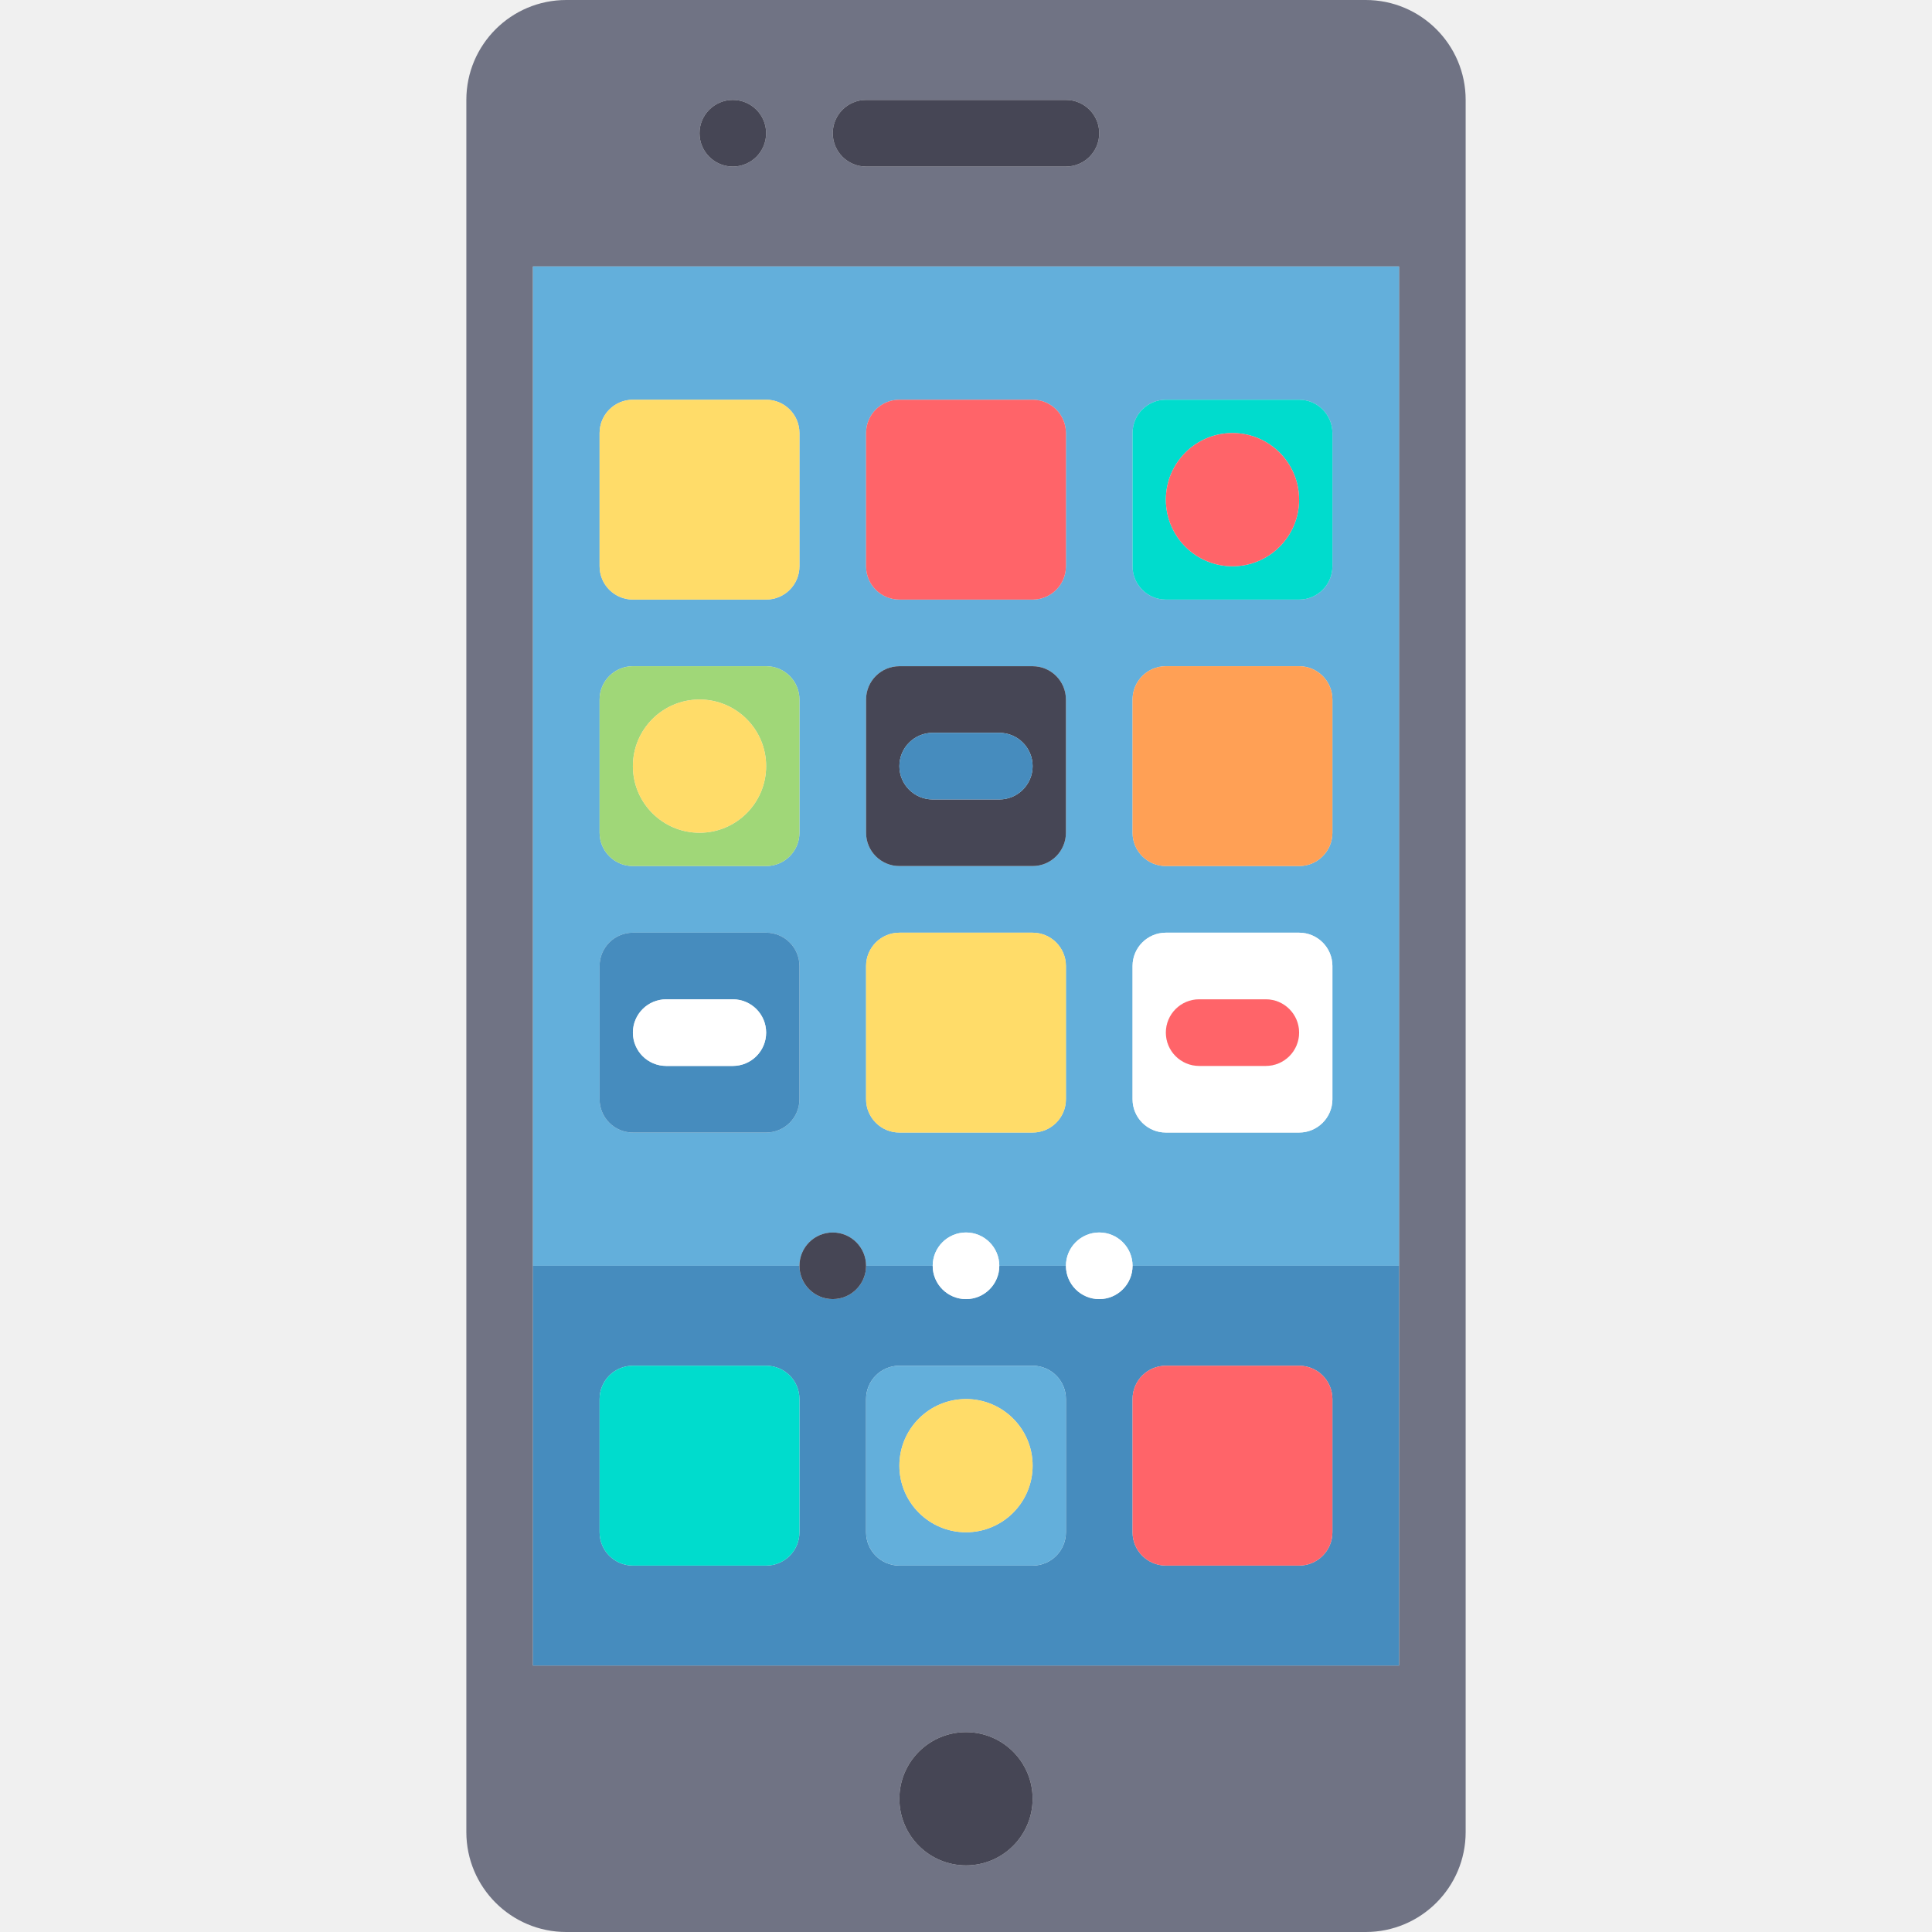
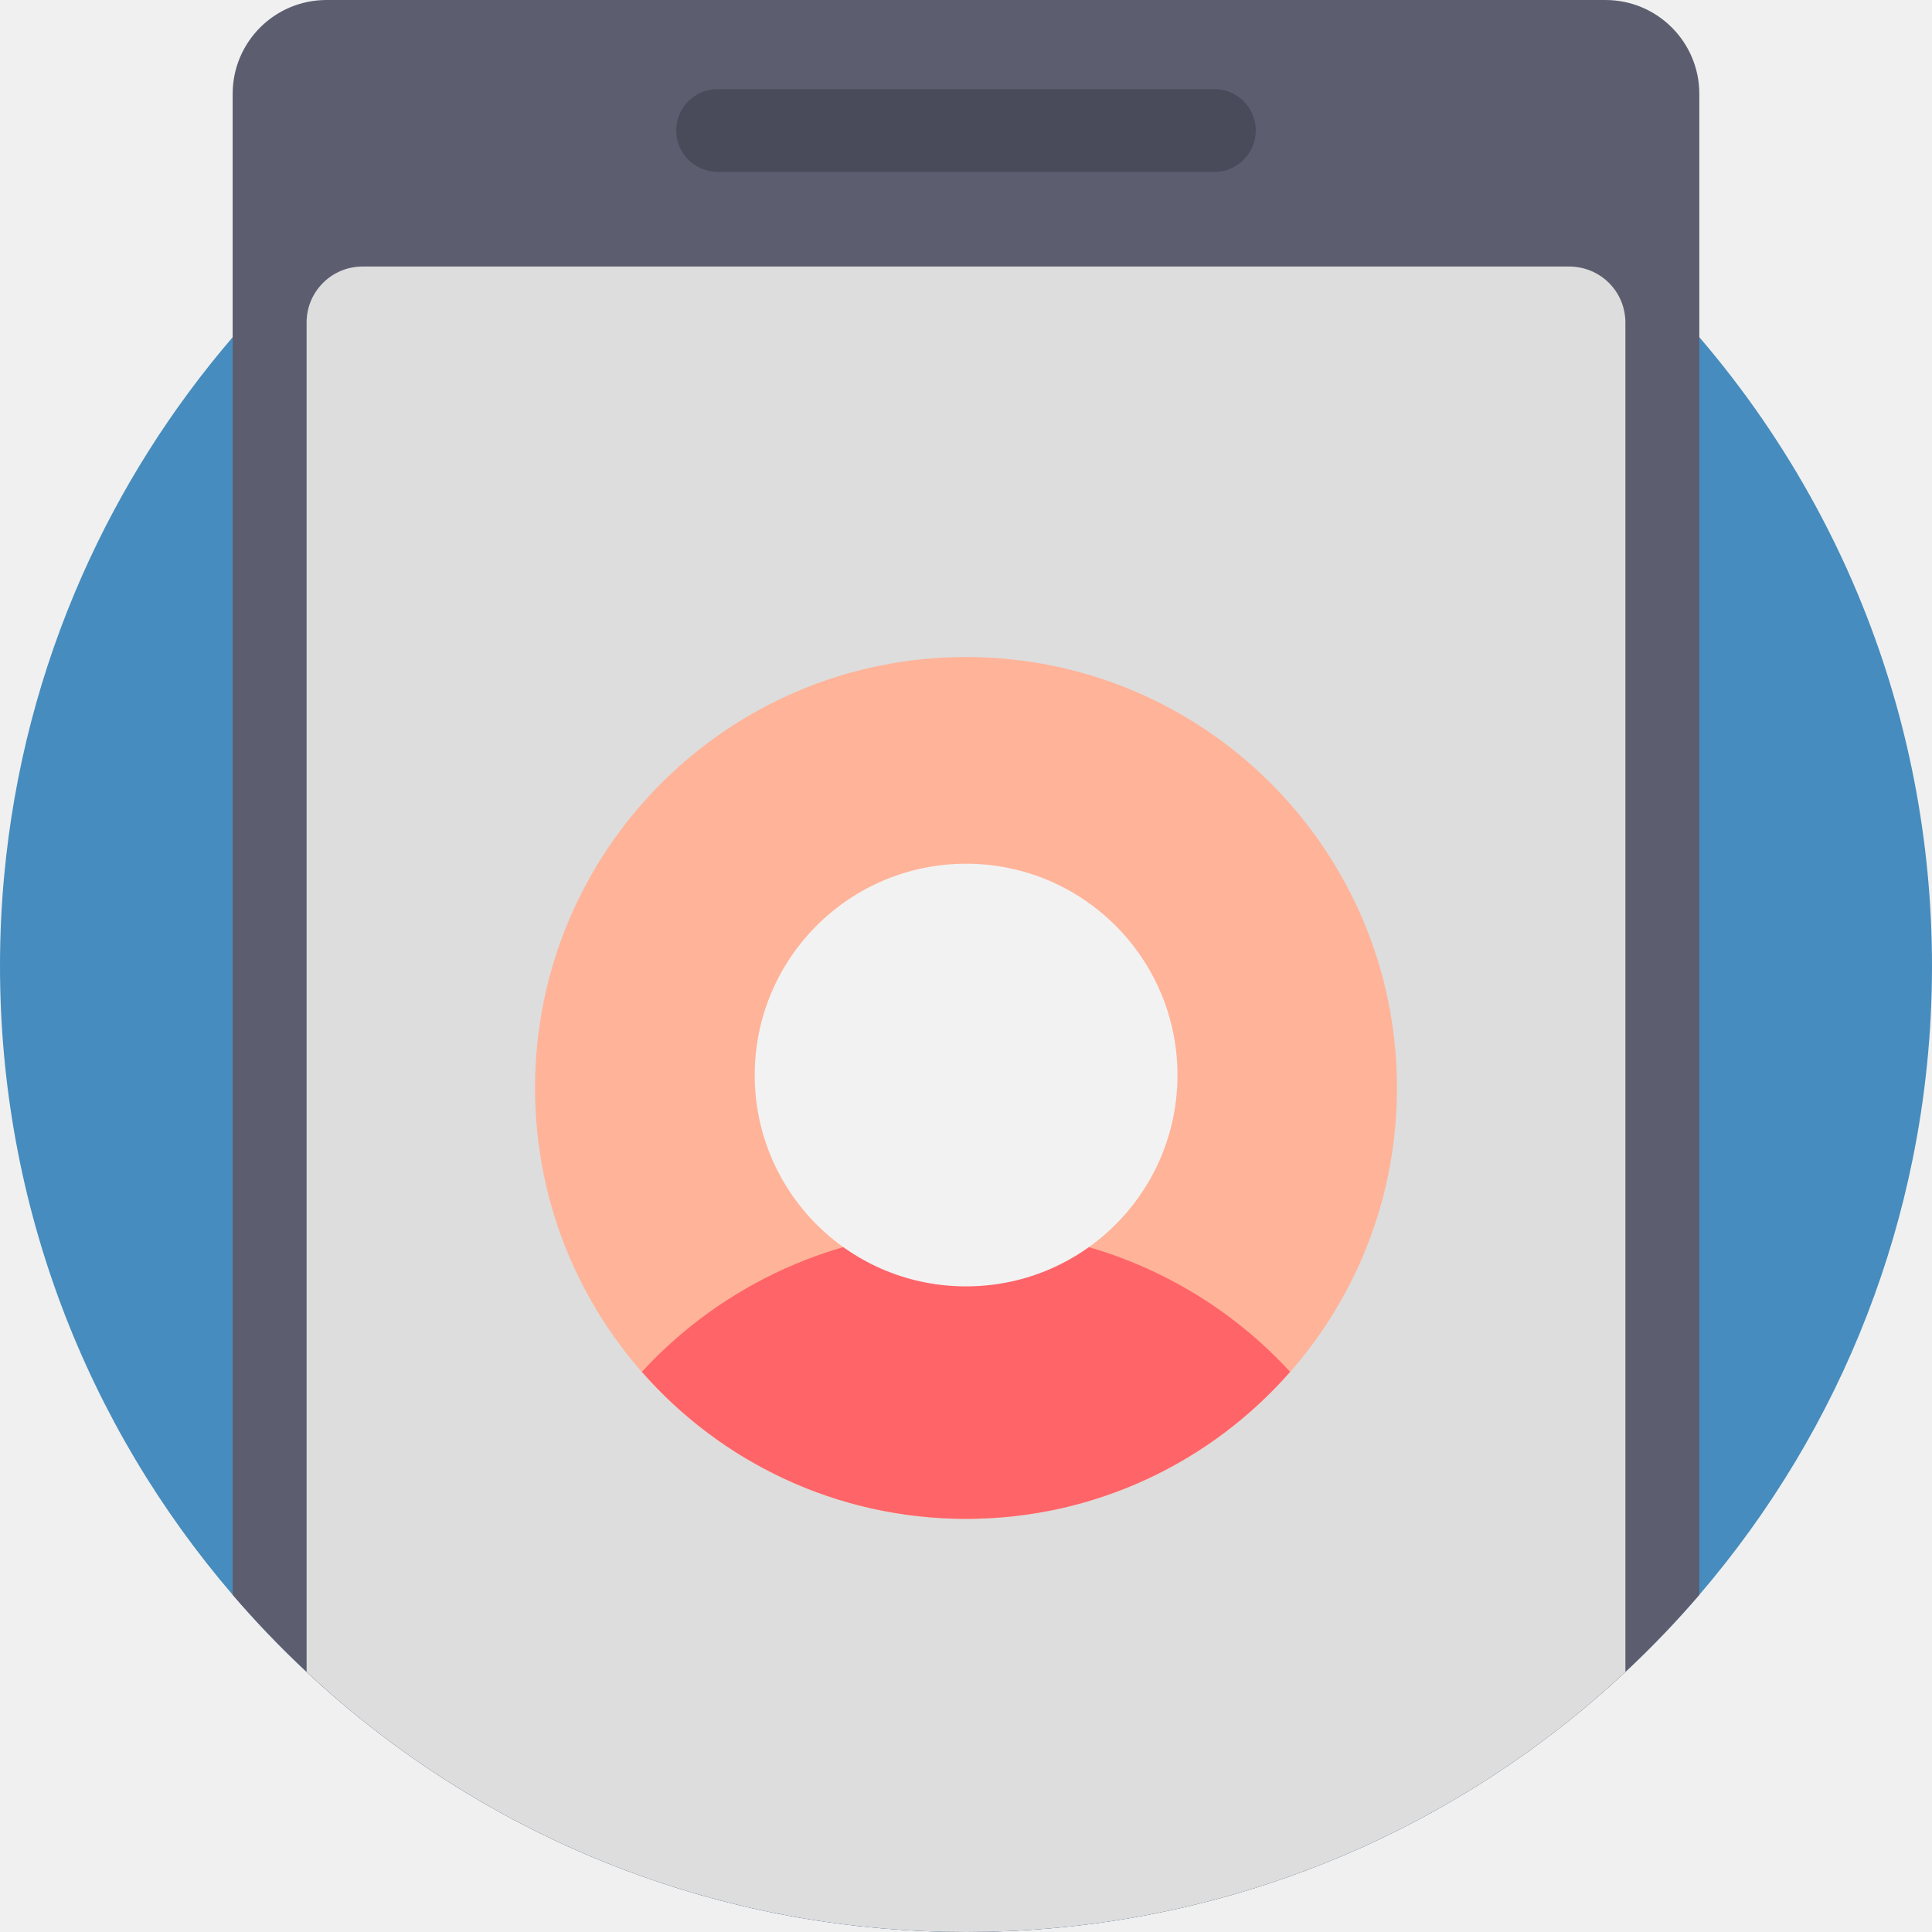
- <svg xmlns="http://www.w3.org/2000/svg" version="1.1" id="Layer_1" x="0px" y="0px" viewBox="0 0 512 512" style="enable-background:new 0 0 512 512;" xml:space="preserve">
-   <path style="fill:#707384;" d="M361.931,0H150.069c-14.626,0-26.483,11.857-26.483,26.483v459.034  c0,14.626,11.857,26.483,26.483,26.483h211.862c14.626,0,26.483-11.857,26.483-26.483V26.483C388.414,11.857,376.557,0,361.931,0z   M220.69,35.31c0-4.875,3.953-8.828,8.828-8.828h52.966c4.875,0,8.828,3.953,8.828,8.828l0,0c0,4.875-3.953,8.828-8.828,8.828  h-52.966C224.642,44.138,220.69,40.185,220.69,35.31L220.69,35.31z M194.207,26.483c4.875,0,8.828,3.953,8.828,8.828  s-3.953,8.828-8.828,8.828s-8.828-3.953-8.828-8.828S189.332,26.483,194.207,26.483z M256,494.345  c-9.751,0-17.655-7.905-17.655-17.655c0-9.751,7.904-17.655,17.655-17.655c9.751,0,17.655,7.904,17.655,17.655  C273.655,486.44,265.751,494.345,256,494.345z M370.759,335.448v105.931H141.241V335.448V70.621h229.517V335.448z" />
-   <path style="fill:#63AFDB;" d="M141.241,335.448h70.621c0-4.875,3.953-8.828,8.828-8.828s8.828,3.953,8.828,8.828h17.655  c0-4.875,3.953-8.828,8.828-8.828s8.828,3.953,8.828,8.828h17.655c0-4.875,3.953-8.828,8.828-8.828s8.828,3.953,8.828,8.828h70.621  V70.621H141.241V335.448z M300.138,114.759c0-4.875,3.953-8.828,8.828-8.828h35.31c4.875,0,8.828,3.953,8.828,8.828v35.31  c0,4.875-3.953,8.828-8.828,8.828h-35.31c-4.875,0-8.828-3.953-8.828-8.828V114.759z M300.138,185.379  c0-4.875,3.953-8.828,8.828-8.828h35.31c4.875,0,8.828,3.953,8.828,8.828v35.31c0,4.875-3.953,8.828-8.828,8.828h-35.31  c-4.875,0-8.828-3.953-8.828-8.828V185.379z M300.138,256c0-4.875,3.953-8.828,8.828-8.828h35.31c4.875,0,8.828,3.953,8.828,8.828  v35.31c0,4.875-3.953,8.828-8.828,8.828h-35.31c-4.875,0-8.828-3.953-8.828-8.828V256z M229.517,114.759  c0-4.875,3.953-8.828,8.828-8.828h35.31c4.875,0,8.828,3.953,8.828,8.828v35.31c0,4.875-3.953,8.828-8.828,8.828h-35.31  c-4.875,0-8.828-3.953-8.828-8.828V114.759z M229.517,185.379c0-4.875,3.953-8.828,8.828-8.828h35.31  c4.875,0,8.828,3.953,8.828,8.828v35.31c0,4.875-3.953,8.828-8.828,8.828h-35.31c-4.875,0-8.828-3.953-8.828-8.828V185.379z   M229.517,256c0-4.875,3.953-8.828,8.828-8.828h35.31c4.875,0,8.828,3.953,8.828,8.828v35.31c0,4.875-3.953,8.828-8.828,8.828  h-35.31c-4.875,0-8.828-3.953-8.828-8.828V256z M158.897,114.759c0-4.875,3.953-8.828,8.828-8.828h35.31  c4.875,0,8.828,3.953,8.828,8.828v35.31c0,4.875-3.953,8.828-8.828,8.828h-35.31c-4.875,0-8.828-3.953-8.828-8.828V114.759z   M158.897,185.379c0-4.875,3.953-8.828,8.828-8.828h35.31c4.875,0,8.828,3.953,8.828,8.828v35.31c0,4.875-3.953,8.828-8.828,8.828  h-35.31c-4.875,0-8.828-3.953-8.828-8.828V185.379z M158.897,256c0-4.875,3.953-8.828,8.828-8.828h35.31  c4.875,0,8.828,3.953,8.828,8.828v35.31c0,4.875-3.953,8.828-8.828,8.828h-35.31c-4.875,0-8.828-3.953-8.828-8.828V256z" />
-   <path style="fill:#468CBE;" d="M291.31,344.276c-4.875,0-8.828-3.953-8.828-8.828h-17.655c0,4.875-3.953,8.828-8.828,8.828  s-8.828-3.953-8.828-8.828h-17.655c0,4.875-3.953,8.828-8.828,8.828s-8.828-3.953-8.828-8.828h-70.621v105.931h229.517V335.448  h-70.621C300.138,340.323,296.185,344.276,291.31,344.276z M211.862,406.069c0,4.875-3.953,8.828-8.828,8.828h-35.31  c-4.875,0-8.828-3.953-8.828-8.828v-35.31c0-4.875,3.953-8.828,8.828-8.828h35.31c4.875,0,8.828,3.953,8.828,8.828V406.069z   M282.483,406.069c0,4.875-3.953,8.828-8.828,8.828h-35.31c-4.875,0-8.828-3.953-8.828-8.828v-35.31  c0-4.875,3.953-8.828,8.828-8.828h35.31c4.875,0,8.828,3.953,8.828,8.828V406.069z M308.966,361.931h35.31  c4.875,0,8.828,3.953,8.828,8.828v35.31c0,4.875-3.953,8.828-8.828,8.828h-35.31c-4.875,0-8.828-3.953-8.828-8.828v-35.31  C300.138,365.884,304.09,361.931,308.966,361.931z" />
-   <g>
-     <path style="fill:#464655;" d="M229.517,44.138h52.966c4.875,0,8.828-3.953,8.828-8.828l0,0c0-4.875-3.953-8.828-8.828-8.828   h-52.966c-4.875,0-8.828,3.953-8.828,8.828l0,0C220.69,40.185,224.642,44.138,229.517,44.138z" />
-     <circle style="fill:#464655;" cx="194.207" cy="35.31" r="8.828" />
-     <circle style="fill:#464655;" cx="256" cy="476.69" r="17.655" />
-   </g>
-   <path style="fill:#63AFDB;" d="M273.655,361.931h-35.31c-4.875,0-8.828,3.953-8.828,8.828v35.31c0,4.875,3.953,8.828,8.828,8.828  h35.31c4.875,0,8.828-3.953,8.828-8.828v-35.31C282.483,365.884,278.53,361.931,273.655,361.931z M256,406.069  c-9.751,0-17.655-7.905-17.655-17.655c0-9.751,7.904-17.655,17.655-17.655c9.751,0,17.655,7.904,17.655,17.655  C273.655,398.164,265.751,406.069,256,406.069z" />
-   <path style="fill:#FF6469;" d="M300.138,406.069c0,4.875,3.953,8.828,8.828,8.828h35.31c4.875,0,8.828-3.953,8.828-8.828v-35.31  c0-4.875-3.953-8.828-8.828-8.828h-35.31c-4.875,0-8.828,3.953-8.828,8.828V406.069z" />
-   <path style="fill:#00DCCD;" d="M203.034,361.931h-35.31c-4.875,0-8.828,3.953-8.828,8.828v35.31c0,4.875,3.953,8.828,8.828,8.828  h35.31c4.875,0,8.828-3.953,8.828-8.828v-35.31C211.862,365.884,207.91,361.931,203.034,361.931z" />
-   <path style="fill:#FFDC69;" d="M238.345,300.138h35.31c4.875,0,8.828-3.953,8.828-8.828V256c0-4.875-3.953-8.828-8.828-8.828h-35.31  c-4.875,0-8.828,3.953-8.828,8.828v35.31C229.517,296.185,233.47,300.138,238.345,300.138z" />
-   <path style="fill:#FFFFFF;" d="M308.966,300.138h35.31c4.875,0,8.828-3.953,8.828-8.828V256c0-4.875-3.953-8.828-8.828-8.828h-35.31  c-4.875,0-8.828,3.953-8.828,8.828v35.31C300.138,296.185,304.09,300.138,308.966,300.138z M308.966,273.655  c0-4.875,3.953-8.828,8.828-8.828h17.655c4.875,0,8.828,3.953,8.828,8.828l0,0c0,4.875-3.953,8.828-8.828,8.828h-17.655  C312.918,282.483,308.966,278.53,308.966,273.655L308.966,273.655z" />
-   <path style="fill:#468CBE;" d="M167.724,300.138h35.31c4.875,0,8.828-3.953,8.828-8.828V256c0-4.875-3.953-8.828-8.828-8.828h-35.31  c-4.875,0-8.828,3.953-8.828,8.828v35.31C158.897,296.185,162.849,300.138,167.724,300.138z M167.724,273.655  c0-4.875,3.953-8.828,8.828-8.828h17.655c4.875,0,8.828,3.953,8.828,8.828l0,0c0,4.875-3.953,8.828-8.828,8.828h-17.655  C171.677,282.483,167.724,278.53,167.724,273.655L167.724,273.655z" />
-   <path style="fill:#464655;" d="M238.345,229.517h35.31c4.875,0,8.828-3.953,8.828-8.828v-35.31c0-4.875-3.953-8.828-8.828-8.828  h-35.31c-4.875,0-8.828,3.953-8.828,8.828v35.31C229.517,225.565,233.47,229.517,238.345,229.517z M238.345,203.034  c0-4.875,3.953-8.828,8.828-8.828h17.655c4.875,0,8.828,3.953,8.828,8.828l0,0c0,4.875-3.953,8.828-8.828,8.828h-17.655  C242.297,211.862,238.345,207.91,238.345,203.034L238.345,203.034z" />
-   <path style="fill:#FFA055;" d="M308.966,229.517h35.31c4.875,0,8.828-3.953,8.828-8.828v-35.31c0-4.875-3.953-8.828-8.828-8.828  h-35.31c-4.875,0-8.828,3.953-8.828,8.828v35.31C300.138,225.565,304.09,229.517,308.966,229.517z" />
-   <path style="fill:#A0D778;" d="M167.724,229.517h35.31c4.875,0,8.828-3.953,8.828-8.828v-35.31c0-4.875-3.953-8.828-8.828-8.828  h-35.31c-4.875,0-8.828,3.953-8.828,8.828v35.31C158.897,225.565,162.849,229.517,167.724,229.517z M185.379,185.379  c9.751,0,17.655,7.904,17.655,17.655c0,9.75-7.904,17.655-17.655,17.655c-9.751,0-17.655-7.905-17.655-17.655  C167.724,193.283,175.628,185.379,185.379,185.379z" />
-   <path style="fill:#FF6469;" d="M238.345,158.897h35.31c4.875,0,8.828-3.953,8.828-8.828v-35.31c0-4.875-3.953-8.828-8.828-8.828  h-35.31c-4.875,0-8.828,3.953-8.828,8.828v35.31C229.517,154.944,233.47,158.897,238.345,158.897z" />
-   <path style="fill:#00DCCD;" d="M308.966,158.897h35.31c4.875,0,8.828-3.953,8.828-8.828v-35.31c0-4.875-3.953-8.828-8.828-8.828  h-35.31c-4.875,0-8.828,3.953-8.828,8.828v35.31C300.138,154.944,304.09,158.897,308.966,158.897z M326.621,114.759  c9.751,0,17.655,7.904,17.655,17.655c0,9.75-7.904,17.655-17.655,17.655c-9.751,0-17.655-7.905-17.655-17.655  C308.966,122.663,316.87,114.759,326.621,114.759z" />
-   <g>
-     <path style="fill:#FFDC69;" d="M167.724,158.897h35.31c4.875,0,8.828-3.953,8.828-8.828v-35.31c0-4.875-3.953-8.828-8.828-8.828   h-35.31c-4.875,0-8.828,3.953-8.828,8.828v35.31C158.897,154.944,162.849,158.897,167.724,158.897z" />
-     <circle style="fill:#FFDC69;" cx="185.379" cy="203.034" r="17.655" />
-     <circle style="fill:#FFDC69;" cx="256" cy="388.414" r="17.655" />
-   </g>
-   <circle style="fill:#FF6469;" cx="326.621" cy="132.414" r="17.655" />
-   <path style="fill:#468CBE;" d="M247.172,211.862h17.655c4.875,0,8.828-3.953,8.828-8.828l0,0c0-4.875-3.953-8.828-8.828-8.828  h-17.655c-4.875,0-8.828,3.953-8.828,8.828l0,0C238.345,207.91,242.297,211.862,247.172,211.862z" />
-   <path style="fill:#FF6469;" d="M317.793,282.483h17.655c4.875,0,8.828-3.953,8.828-8.828l0,0c0-4.875-3.953-8.828-8.828-8.828  h-17.655c-4.875,0-8.828,3.953-8.828,8.828l0,0C308.966,278.53,312.918,282.483,317.793,282.483z" />
-   <path style="fill:#FFFFFF;" d="M176.552,282.483h17.655c4.875,0,8.828-3.953,8.828-8.828l0,0c0-4.875-3.953-8.828-8.828-8.828  h-17.655c-4.875,0-8.828,3.953-8.828,8.828l0,0C167.724,278.53,171.677,282.483,176.552,282.483z" />
-   <circle style="fill:#464655;" cx="220.69" cy="335.448" r="8.828" />
-   <g>
-     <circle style="fill:#FFFFFF;" cx="256" cy="335.448" r="8.828" />
-     <circle style="fill:#FFFFFF;" cx="291.31" cy="335.448" r="8.828" />
-   </g>
+ <svg xmlns="http://www.w3.org/2000/svg" version="1.1" id="Capa_1" x="0px" y="0px" viewBox="0 0 512 512" style="enable-background:new 0 0 512 512;" xml:space="preserve">
+   <path style="fill:#468cbe;" d="M511.999,255.999c0,17.606-1.776,34.805-5.172,51.419c-2.853,14.033-6.865,27.648-11.922,40.751v0.01  c-10.574,27.418-25.757,52.537-44.565,74.459c-6.154,7.168-12.695,13.981-19.592,20.428c-4.869,4.556-9.916,8.913-15.13,13.082  c-43.771,34.952-99.255,55.85-159.618,55.85s-115.848-20.898-159.618-55.85c-5.214-4.169-10.261-8.526-15.13-13.082  c-6.896-6.447-13.437-13.26-19.592-20.428C23.217,377.866,0.001,319.634,0.001,255.999c0-7.92,0.355-15.757,1.066-23.5  c2.57-28.212,9.707-55.108,20.689-79.935c10.198-23.061,23.698-44.324,39.905-63.206C108.606,34.659,178.259,0,256,0  s147.393,34.659,194.34,89.359c11.797,13.74,22.162,28.756,30.856,44.795c4.671,8.6,8.85,17.492,12.518,26.645  C505.511,190.234,511.999,222.364,511.999,255.999z" />
+   <path style="fill:#5C5E70;" d="M450.336,24.87V422.64c-46.947,54.7-116.6,89.359-194.34,89.359s-147.393-34.659-194.34-89.359V24.87  c0-13.73,11.128-24.869,24.869-24.869h338.943C439.198,0.001,450.336,11.14,450.336,24.87z" />
+   <path style="fill:#ddd;" d="M430.748,85.462v357.605c-6.416,5.987-13.134,11.661-20.135,16.98  c-42.956,32.601-96.527,51.952-154.613,51.952s-111.658-19.351-154.613-51.952c-7.001-5.319-13.719-10.992-20.135-16.98V85.462  c0-8.192,6.635-14.827,14.827-14.827h319.843c0.899,0,1.776,0.084,2.623,0.24C425.481,72.108,430.748,78.169,430.748,85.462z" />
+   <path style="fill:#494B5B;" d="M321.821,45.555h-131.65c-6.059,0-10.97-4.912-10.97-10.97l0,0c0-6.059,4.912-10.97,10.97-10.97  h131.651c6.059,0,10.97,4.912,10.97,10.97l0,0C332.792,40.643,327.88,45.555,321.821,45.555z" />
+   <circle style="fill:#ffb398;" cx="255.999" cy="288.329" r="114.207" />
+   <path style="fill:#ff6469;" d="M341.897,363.541c-20.919,23.889-51.648,38.967-85.898,38.967s-64.979-15.078-85.898-38.967  c21.194-22.991,51.549-37.445,85.274-37.619c0.225,0.025,0.424,0.025,0.649,0.025c0.2,0,0.424,0,0.624-0.025  C290.374,326.097,320.703,340.55,341.897,363.541z" />
+   <path style="fill:#F2F2F2;" d="M256.024,228.896c30.938,0,56.017,25.079,56.017,56.017c0,30.667-24.635,55.54-55.165,55.982  c-0.306,0-0.579,0-0.886,0c-0.273,0-0.579,0-0.852,0c-30.53-0.443-55.131-25.351-55.131-55.982  C200.007,253.974,225.086,228.896,256.024,228.896z" />
  <g>
</g>
  <g>
</g>
  <g>
</g>
  <g>
</g>
  <g>
</g>
  <g>
</g>
  <g>
</g>
  <g>
</g>
  <g>
</g>
  <g>
</g>
  <g>
</g>
  <g>
</g>
  <g>
</g>
  <g>
</g>
  <g>
</g>
</svg>
